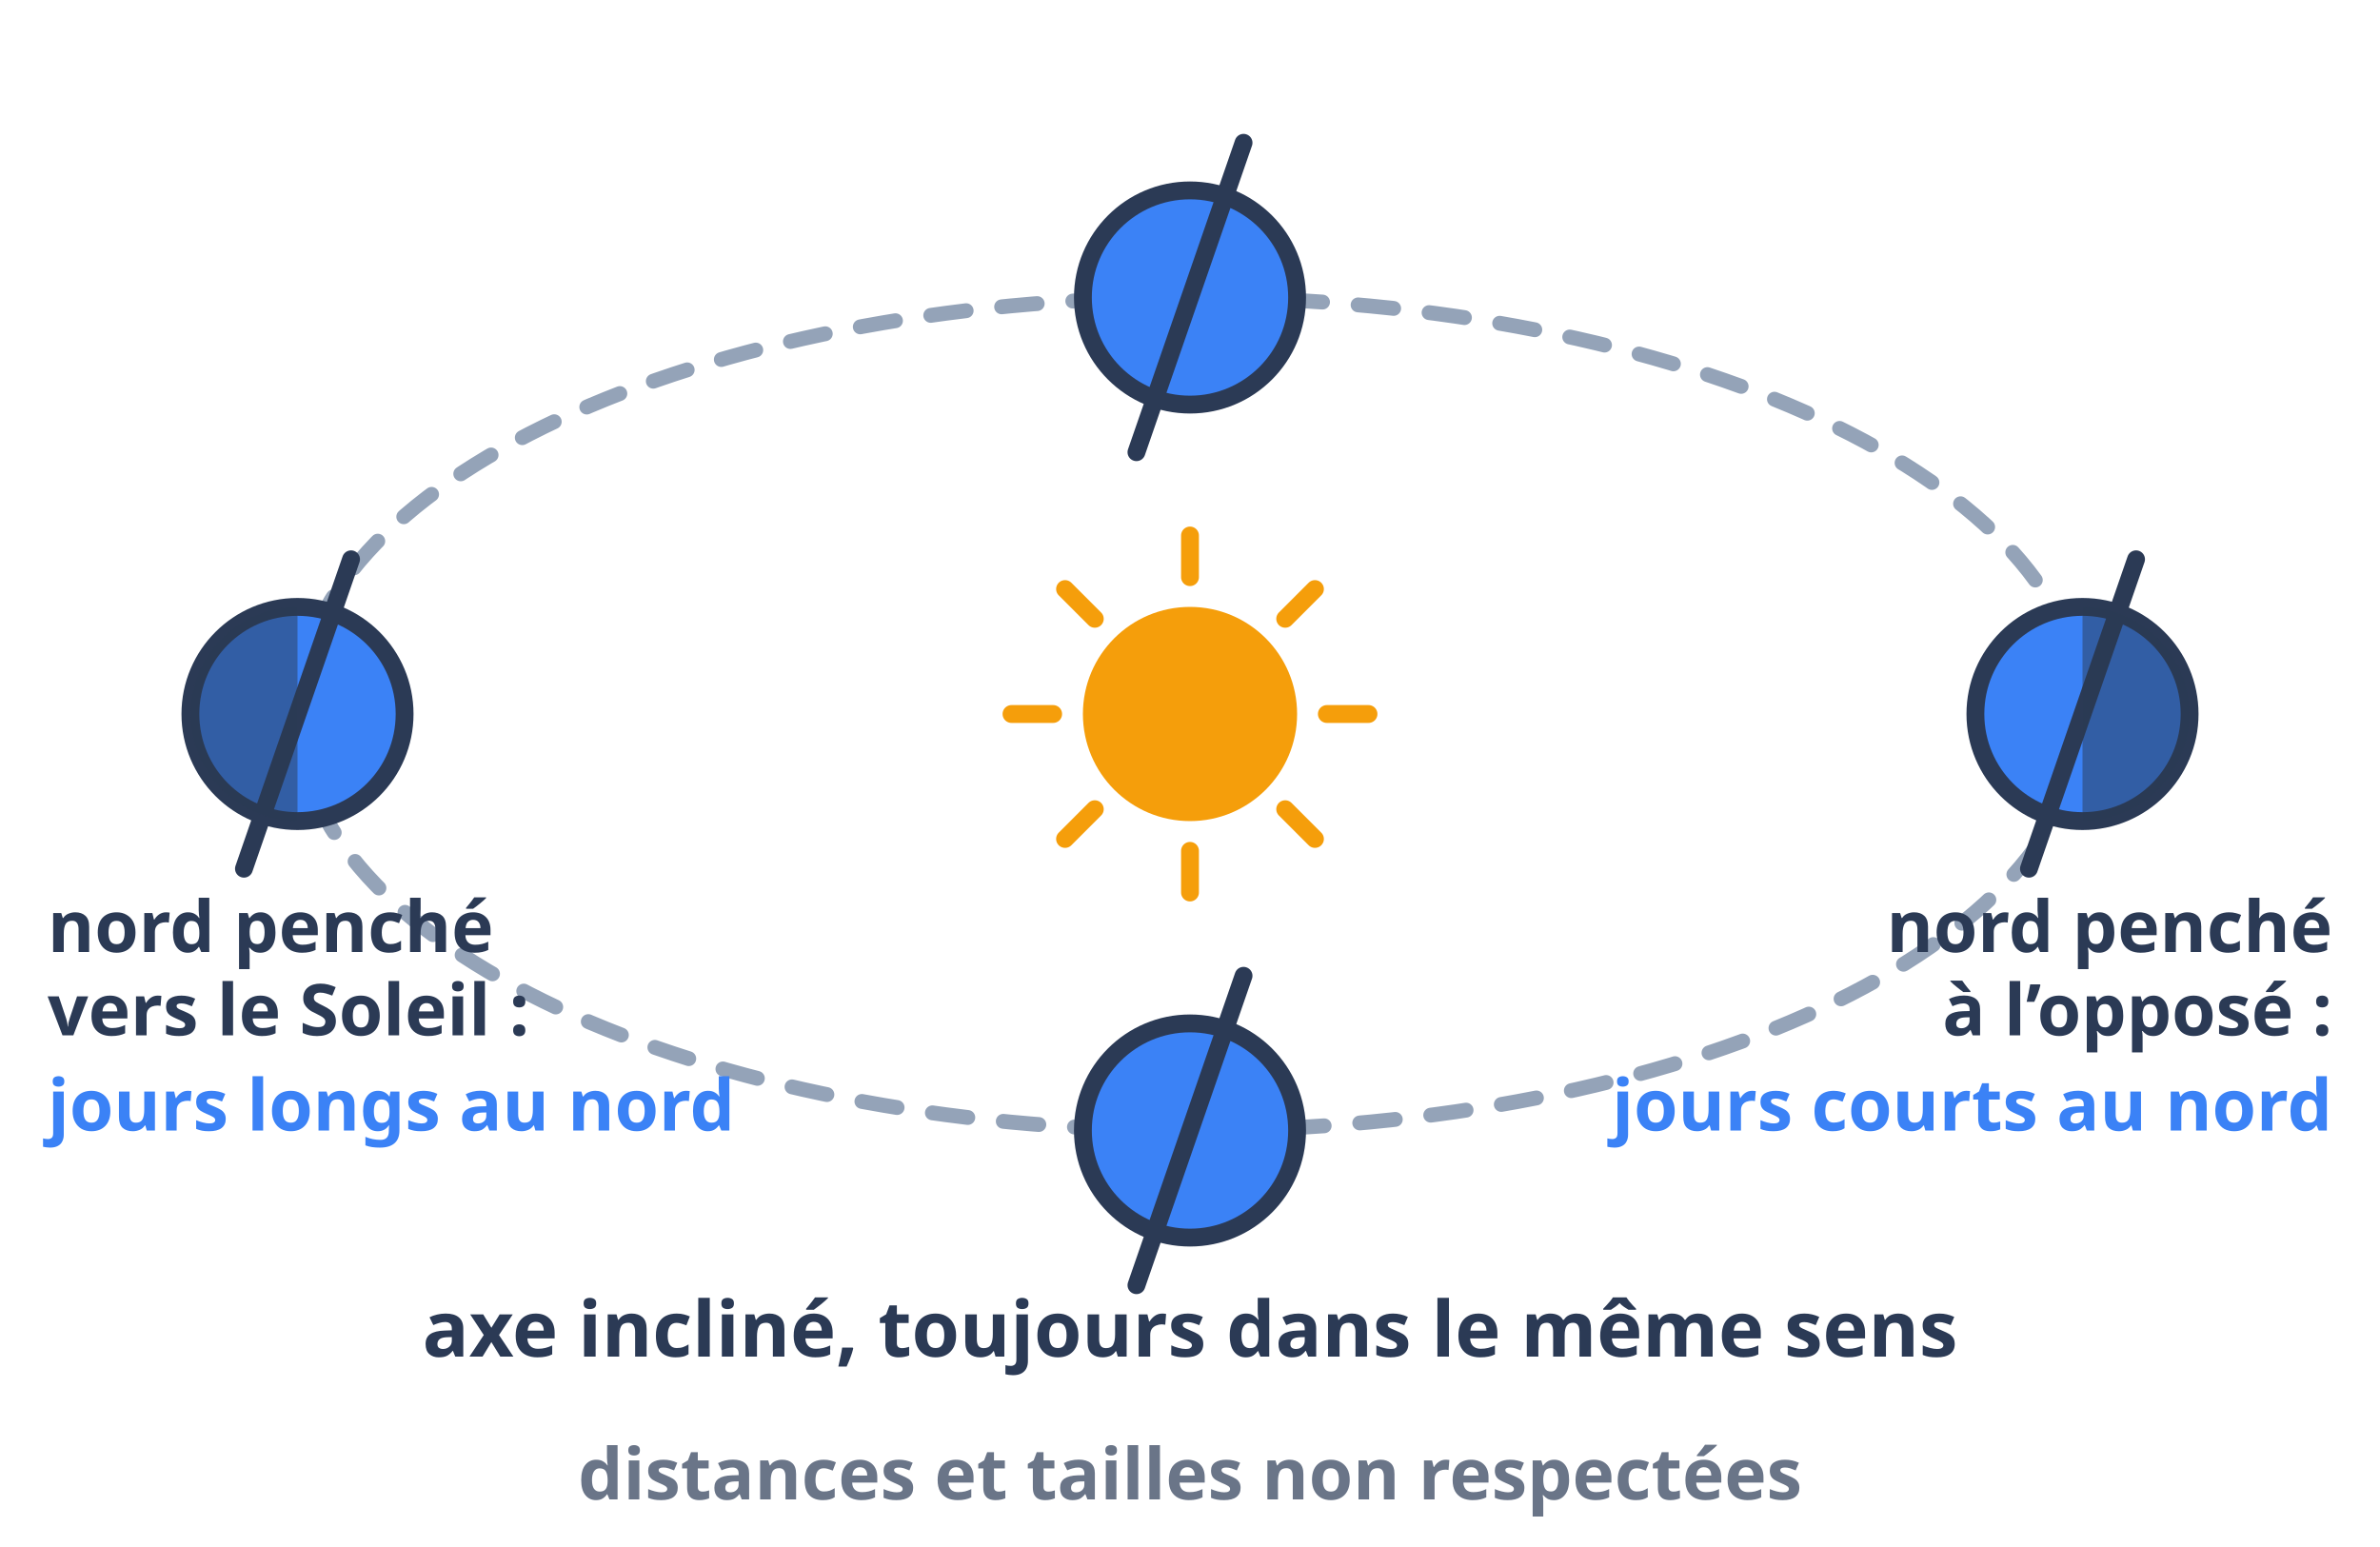
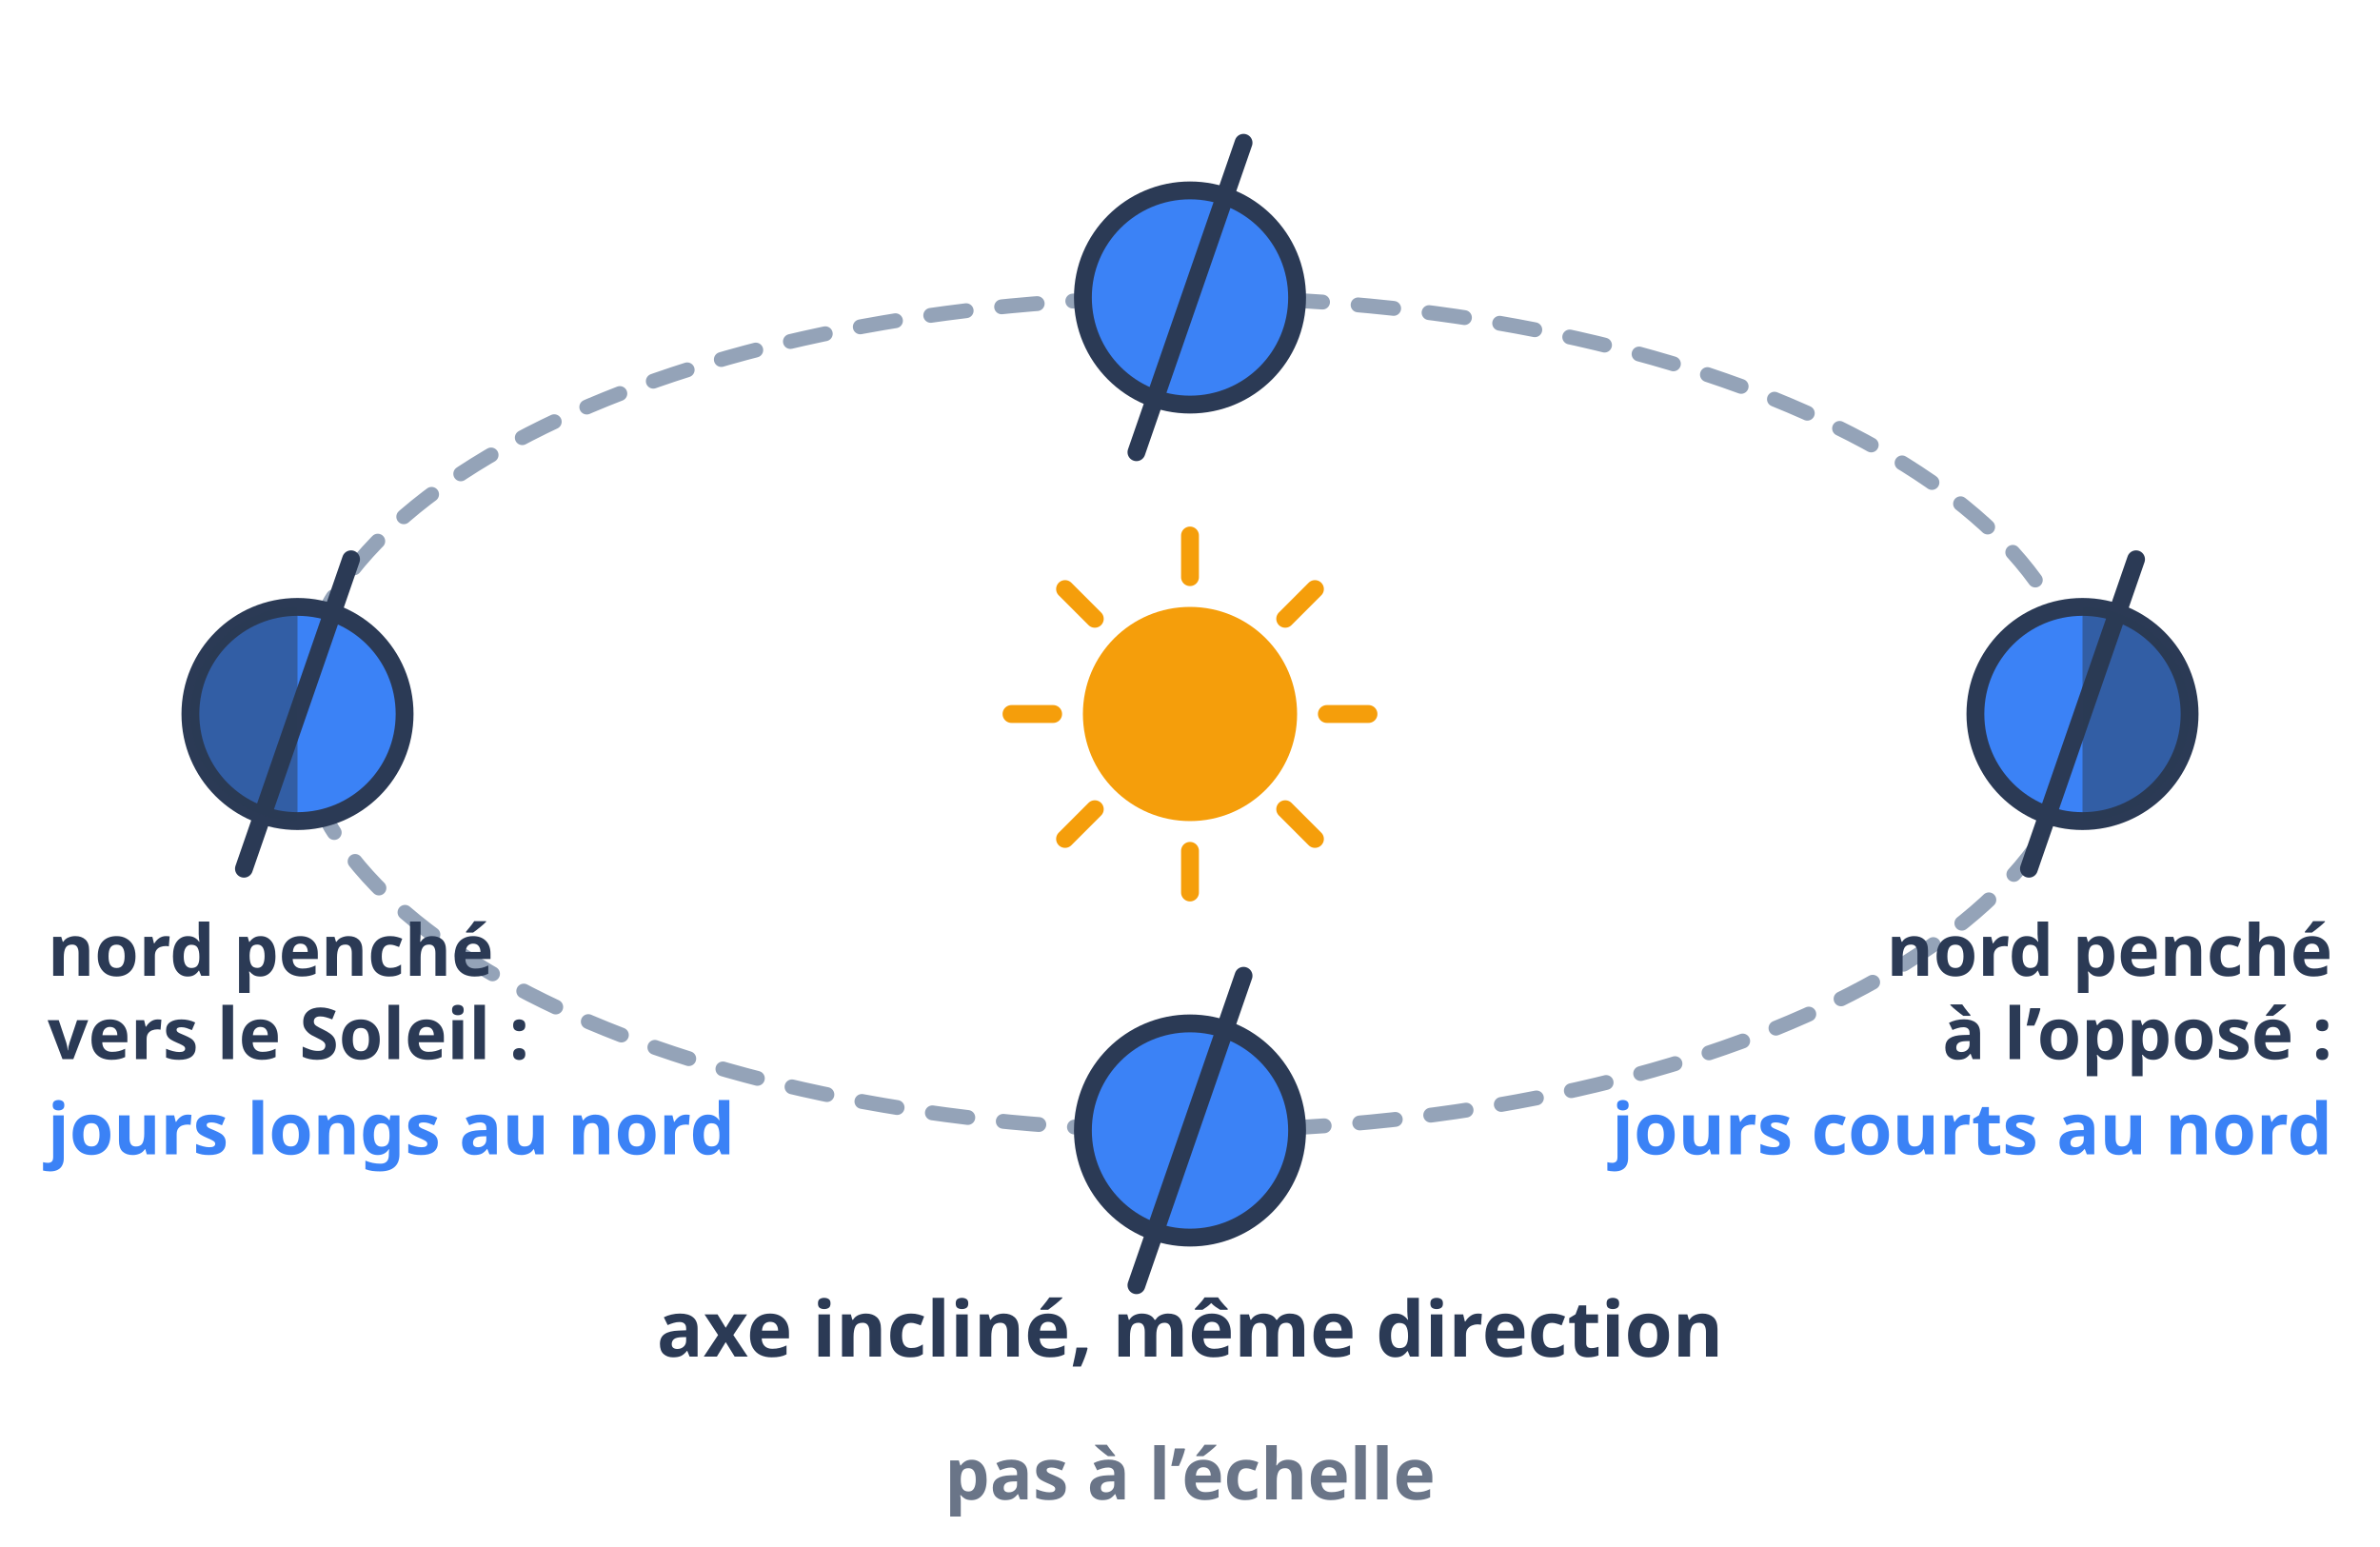
<svg xmlns="http://www.w3.org/2000/svg" viewBox="0 0 400 260" role="img">
  <style>@media (prefers-reduced-motion: reduce){*{animation:none!important}}</style>
  <g font-family="system-ui, sans-serif" font-weight="600" text-anchor="middle" stroke-linecap="round" stroke-linejoin="round">
    <ellipse cx="200" cy="120" rx="150" ry="70" fill="none" stroke="#94A3B8" stroke-width="2.5" stroke-dasharray="6 6" />
    <g transform="translate(200 120)">
      <line x1="23" y1="0" x2="30" y2="0" stroke="#F59E0B" stroke-width="3" />
      <line x1="16" y1="16" x2="21" y2="21" stroke="#F59E0B" stroke-width="3" />
      <line x1="0" y1="23" x2="0" y2="30" stroke="#F59E0B" stroke-width="3" />
      <line x1="-16" y1="16" x2="-21" y2="21" stroke="#F59E0B" stroke-width="3" />
      <line x1="-23" y1="0" x2="-30" y2="0" stroke="#F59E0B" stroke-width="3" />
      <line x1="-16" y1="-16" x2="-21" y2="-21" stroke="#F59E0B" stroke-width="3" />
      <line x1="-0" y1="-23" x2="-0" y2="-30" stroke="#F59E0B" stroke-width="3" />
      <line x1="16" y1="-16" x2="21" y2="-21" stroke="#F59E0B" stroke-width="3" />
      <circle r="18" fill="#F59E0B" />
    </g>
    <circle cx="50" cy="120" r="18" fill="#3B82F6" stroke="#2B3A55" stroke-width="3" />
    <path d="M41 146L59 94" stroke="#2B3A55" stroke-width="3" />
    <circle cx="350" cy="120" r="18" fill="#3B82F6" stroke="#2B3A55" stroke-width="3" />
    <path d="M341 146L359 94" stroke="#2B3A55" stroke-width="3" />
    <circle cx="200" cy="50" r="18" fill="#3B82F6" stroke="#2B3A55" stroke-width="3" />
    <path d="M191 76L209 24" stroke="#2B3A55" stroke-width="3" />
    <circle cx="200" cy="190" r="18" fill="#3B82F6" stroke="#2B3A55" stroke-width="3" />
    <path d="M191 216L209 164" stroke="#2B3A55" stroke-width="3" />
    <path d="M50 102a18 18 0 0 0 0 36z" fill="#2B3A55" fill-opacity=".5" />
    <path d="M350 102a18 18 0 0 1 0 36z" fill="#2B3A55" fill-opacity=".5" />
-     <text x="8" y="160" font-size="12" fill="#2B3A55" text-anchor="start">nord penché</text>
-     <text x="8" y="174" font-size="12" fill="#2B3A55" text-anchor="start">vers le Soleil :</text>
-     <text x="8" y="190" font-size="12" fill="#3B82F6" text-anchor="start">jours longs au nord</text>
-     <text x="392" y="160" font-size="12" fill="#2B3A55" text-anchor="end">nord penché</text>
-     <text x="392" y="174" font-size="12" fill="#2B3A55" text-anchor="end">à l’opposé :</text>
-     <text x="392" y="190" font-size="12" fill="#3B82F6" text-anchor="end">jours courts au nord</text>
-     <text x="200" y="228" font-size="13" fill="#2B3A55">axe incliné, toujours dans le même sens</text>
-     <text x="200" y="252" font-size="12" fill="#2B3A55" opacity=".7">distances et tailles non respectées</text>
+     <text x="8" y="164" font-size="12" fill="#2B3A55" text-anchor="start">nord penché</text>
+     <text x="8" y="178" font-size="12" fill="#2B3A55" text-anchor="start">vers le Soleil :</text>
+     <text x="8" y="194" font-size="12" fill="#3B82F6" text-anchor="start">jours longs au nord</text>
+     <text x="392" y="164" font-size="12" fill="#2B3A55" text-anchor="end">nord penché</text>
+     <text x="392" y="178" font-size="12" fill="#2B3A55" text-anchor="end">à l’opposé :</text>
+     <text x="392" y="194" font-size="12" fill="#3B82F6" text-anchor="end">jours courts au nord</text>
+     <text x="200" y="228" font-size="13" fill="#2B3A55">axe incliné, même direction</text>
+     <text x="200" y="252" font-size="12" fill="#2B3A55" opacity=".7">pas à l’échelle</text>
  </g>
</svg>
